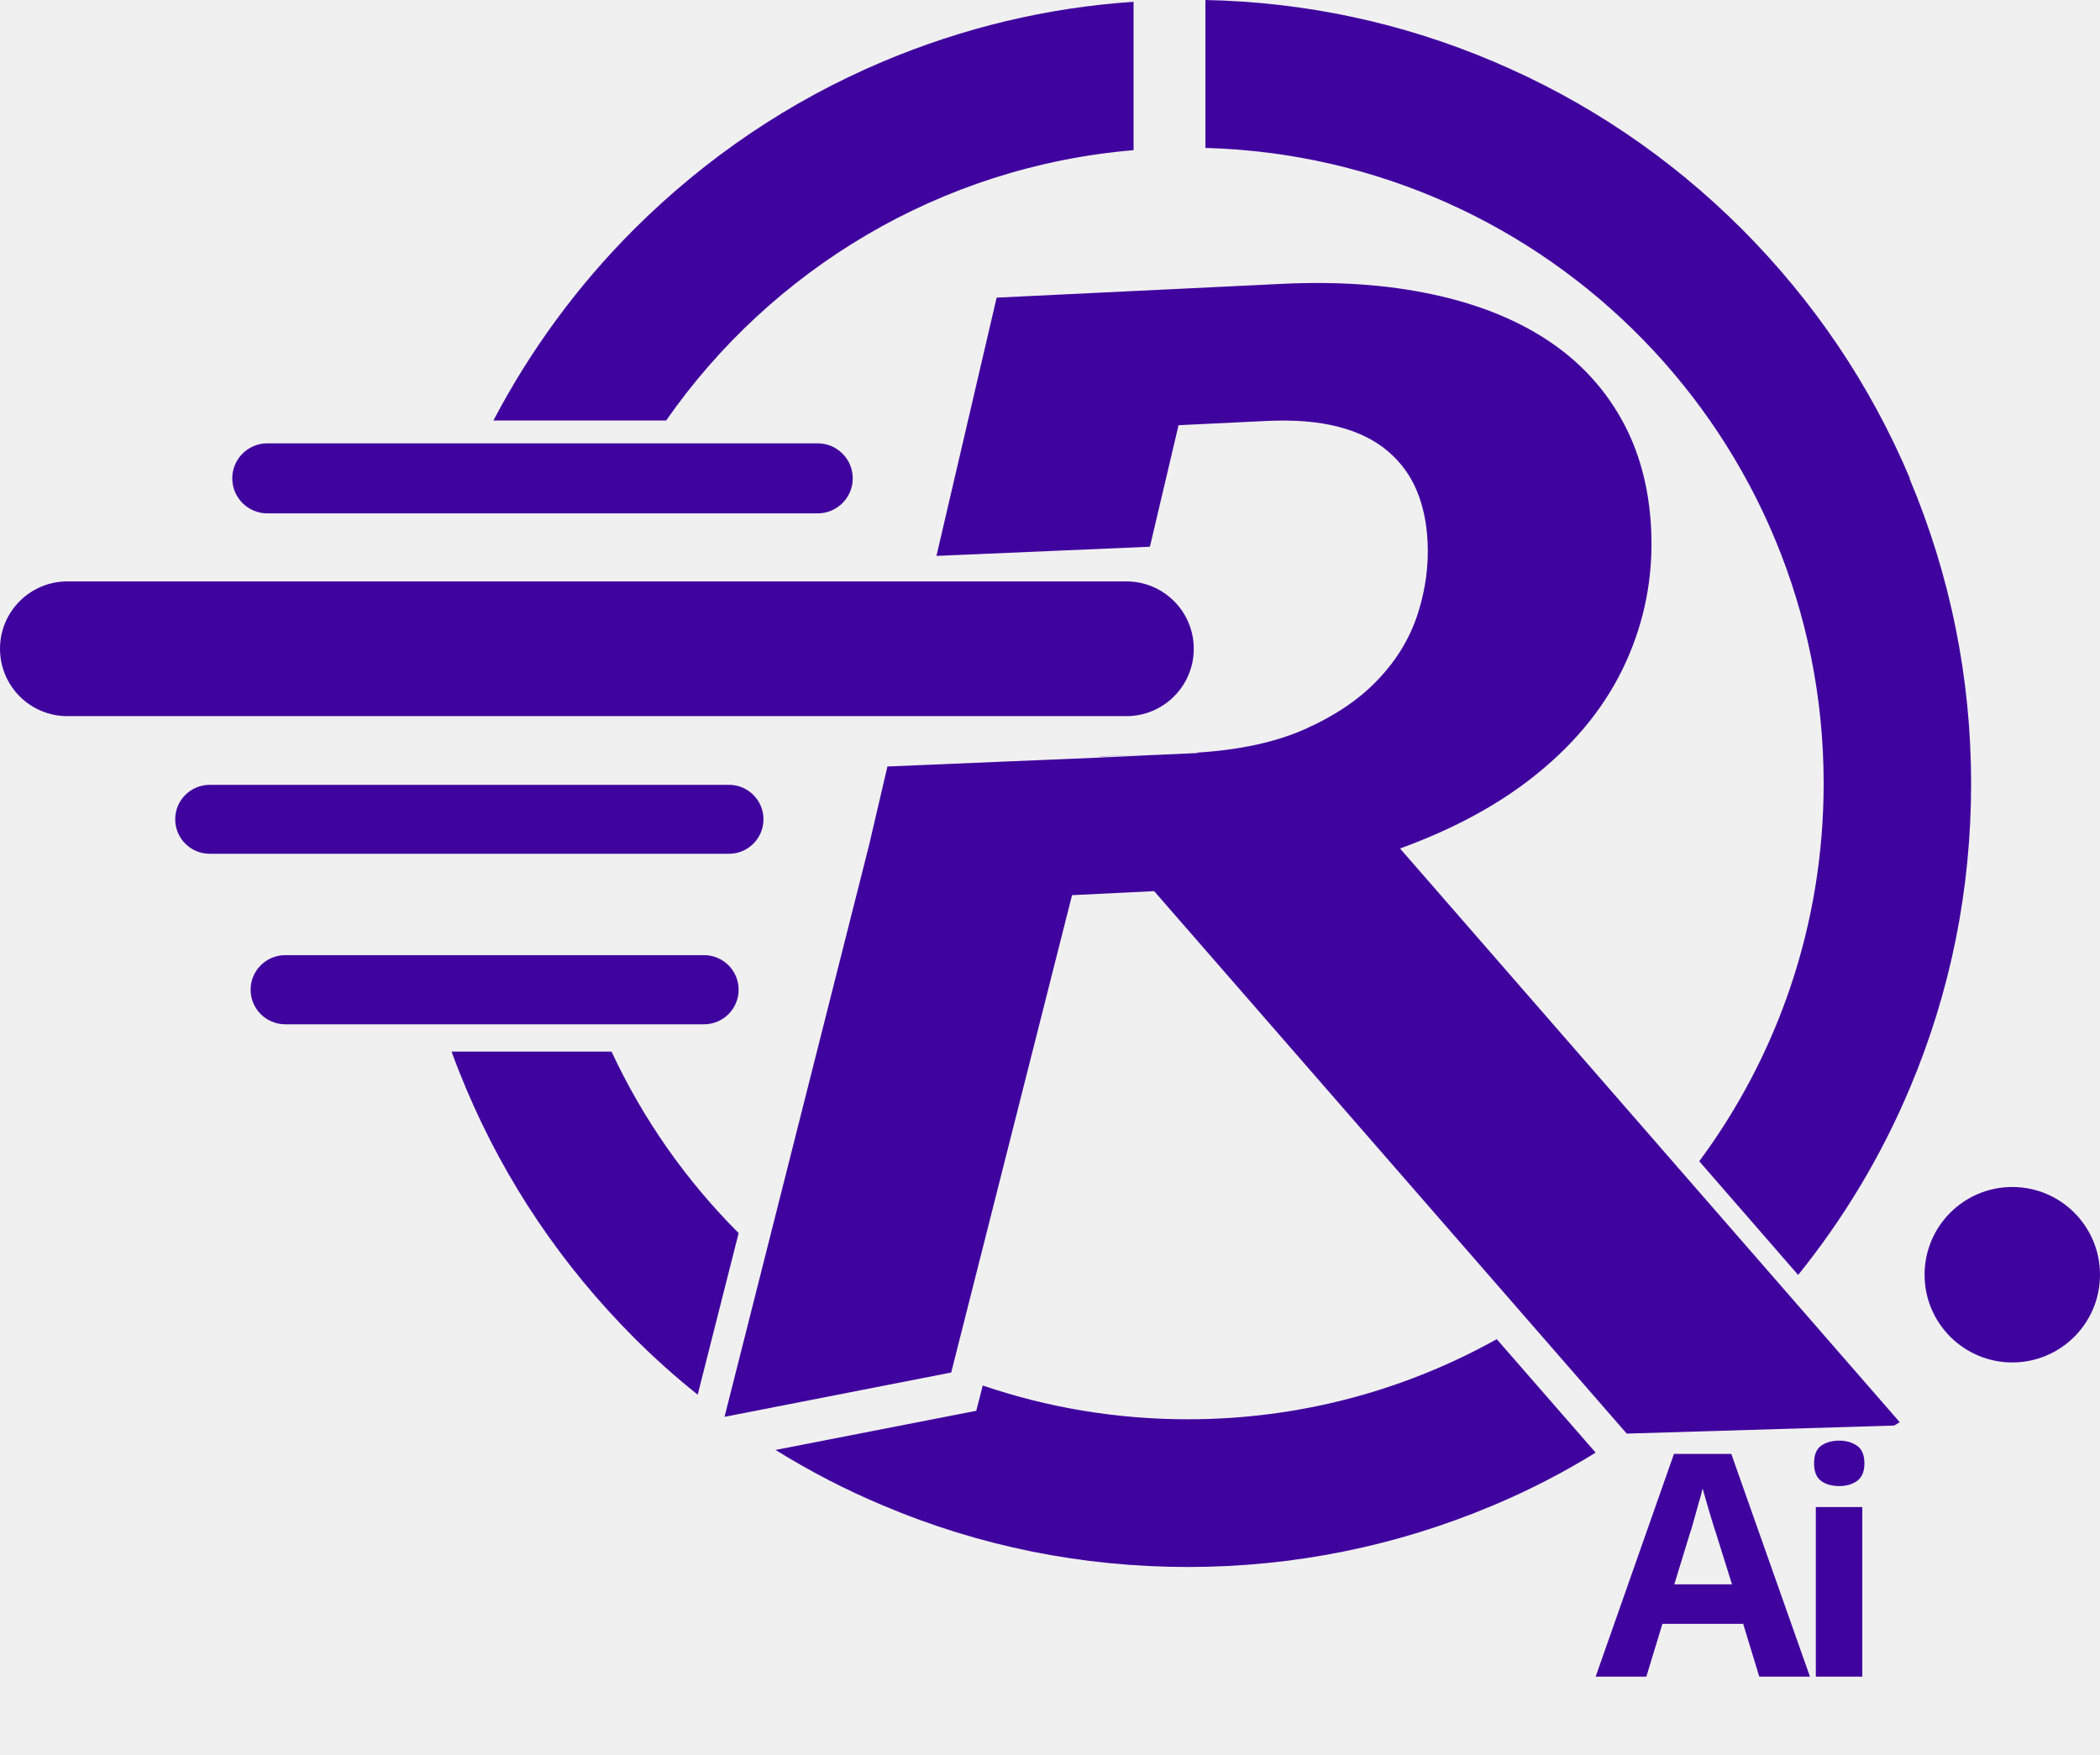
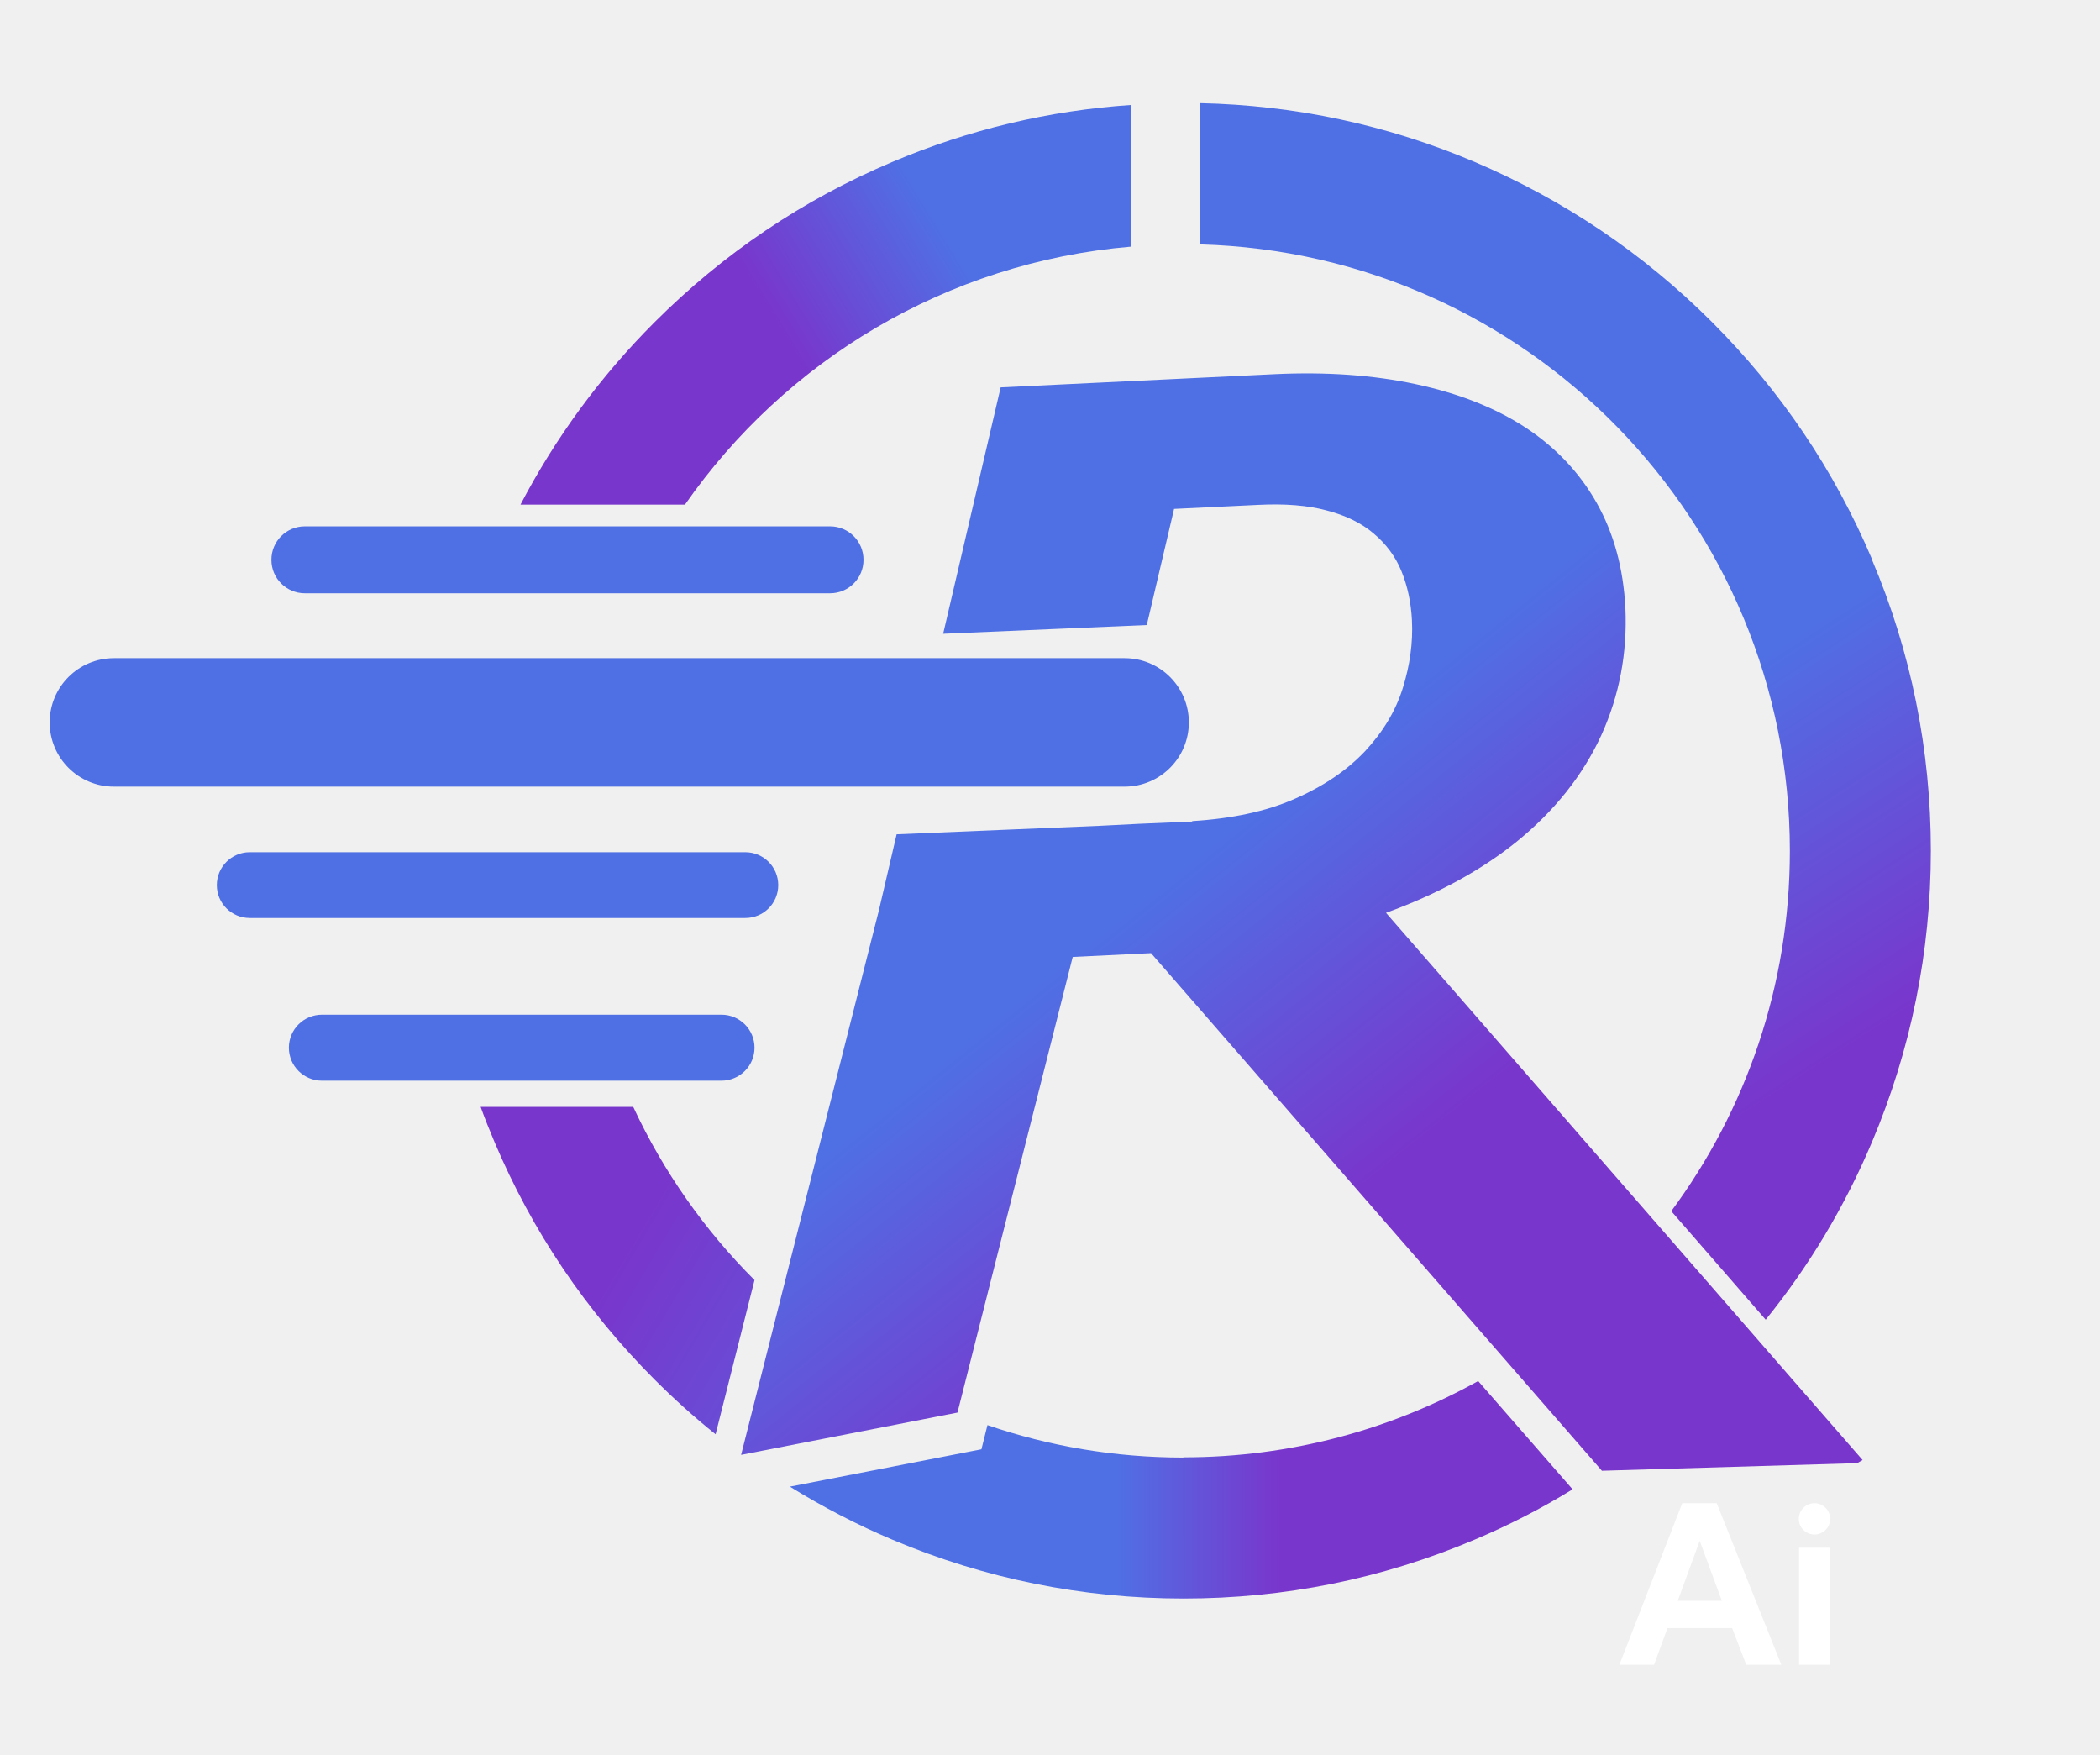
- <svg xmlns="http://www.w3.org/2000/svg" id="Layer_1" data-name="Layer 1" viewBox="0 0 93.85 78.39">
+ <svg xmlns="http://www.w3.org/2000/svg" xmlns:xlink="http://www.w3.org/1999/xlink" id="Layer_1" data-name="Layer 1" viewBox="0 0 93.85 78.39">
+   <defs>
+     <linearGradient id="linear-gradient" x1="39.74" y1="66.57" x2="65.83" y2="66.57" gradientUnits="userSpaceOnUse">
+       <stop offset=".39" stop-color="#4f70e5" />
+       <stop offset=".67" stop-color="#7936cc" />
+     </linearGradient>
+     <linearGradient id="linear-gradient-2" x1="61.79" y1="12.21" x2="94.53" y2="62.85" xlink:href="#linear-gradient" />
+     <linearGradient id="linear-gradient-3" x1="52.57" y1="4.44" x2="26.49" y2="20.3" xlink:href="#linear-gradient" />
+     <linearGradient id="linear-gradient-4" x1="70.28" y1="80.59" x2="7.36" y2="43.25" xlink:href="#linear-gradient" />
+     <linearGradient id="linear-gradient-5" x1="35.89" y1="23.26" x2="72.21" y2="68.53" xlink:href="#linear-gradient" />
+     <linearGradient id="linear-gradient-6" x1="11.27" y1="25.01" x2="41" y2="25.01" gradientUnits="userSpaceOnUse">
+       <stop offset=".33" stop-color="#4f70e5" />
+       <stop offset=".61" stop-color="#4f70e5" />
+     </linearGradient>
+     <linearGradient id="linear-gradient-7" x1=".58" y1="32.28" x2="57.77" y2="32.28" xlink:href="#linear-gradient-6" />
+     <linearGradient id="linear-gradient-8" x1="8.89" y1="39.55" x2="37.06" y2="39.55" xlink:href="#linear-gradient-6" />
+     <linearGradient id="linear-gradient-9" x1="12.24" y1="46.82" x2="35.61" y2="46.82" xlink:href="#linear-gradient-6" />
+   </defs>
  <g>
-     <path d="M53.09,63.42c-3.21,0-6.3-.53-9.17-1.51l-.29,1.13-8.97,1.75c1.53.95,3.13,1.78,4.8,2.48,4.32,1.83,8.91,2.75,13.63,2.75s9.31-.93,13.63-2.75c1.6-.67,3.13-1.46,4.59-2.36l-4.42-5.07c-4.09,2.28-8.79,3.58-13.81,3.58Z" style="fill: #40049e; stroke-width: 0px;" />
-     <path d="M85.35,21.37c-1.76-4.17-4.29-7.91-7.5-11.13-3.21-3.21-6.96-5.74-11.13-7.5-4.08-1.73-8.4-2.65-12.85-2.74v6.61c15.33.42,27.63,12.97,27.63,28.4,0,6.32-2.06,12.16-5.56,16.88l4.42,5.08c2.04-2.53,3.71-5.31,4.98-8.32,1.83-4.32,2.75-8.91,2.75-13.63s-.93-9.31-2.75-13.63Z" style="fill: #40049e; stroke-width: 0px;" />
-     <circle cx="89.93" cy="56.96" r="3.92" style="fill: #40049e; stroke-width: 0px;" />
-     <path d="M50.66,6.7V.08c-3.87.26-7.62,1.16-11.2,2.67-4.17,1.76-7.91,4.29-11.13,7.5-2.53,2.53-4.63,5.4-6.28,8.54h7.68s.02,0,.04,0c4.7-6.74,12.24-11.35,20.89-12.08Z" style="fill: #40049e; stroke-width: 0px;" />
-     <path d="M20.83,48.64c1.76,4.17,4.29,7.91,7.5,11.13.91.91,1.86,1.76,2.85,2.55l1.83-7.22c-2.34-2.34-4.27-5.08-5.68-8.11h-7.15c.2.55.42,1.1.65,1.65Z" style="fill: #40049e; stroke-width: 0px;" />
-     <polygon points="49.17 33.81 51.03 33.72 49.17 33.8 49.17 33.81" style="fill: #40049e; stroke-width: 0px;" />
-     <path d="M62.58,37.91c2.42-.88,4.46-1.99,6.12-3.34,1.79-1.45,3.11-3.11,3.96-4.98.85-1.87,1.23-3.85,1.13-5.95-.09-1.87-.54-3.52-1.35-4.95-.81-1.43-1.92-2.6-3.33-3.52-1.41-.92-3.12-1.6-5.11-2.02-2-.43-4.21-.58-6.63-.47l-12.83.62-2.69,11.54,9.54-.41,1.28-5.43,3.94-.19c1.25-.06,2.31.03,3.2.26.89.23,1.62.59,2.2,1.08.58.49,1.01,1.07,1.3,1.76.29.69.45,1.46.49,2.31.05,1.05-.09,2.11-.43,3.18-.34,1.07-.92,2.05-1.76,2.94-.83.89-1.94,1.64-3.31,2.25-1.31.58-2.91.92-4.79,1.04v.02s-2.47.11-2.47.11l-1.86.09h0s-9.52.4-9.52.4l-.83,3.55-6.45,25.51,10.13-1.98,5.4-21.33,3.67-.18,21.12,24.24,11.95-.36.25-.15-22.31-25.61Z" style="fill: #40049e; stroke-width: 0px;" />
-     <rect x="10.38" y="19.81" width="27.73" height="3.13" rx="1.57" ry="1.57" style="fill: #40049e; stroke-width: 0px;" />
-     <rect x="0" y="25.98" width="53.35" height="6.02" rx="3.01" ry="3.01" style="fill: #40049e; stroke-width: 0px;" />
-     <rect x="7.83" y="35.07" width="26.29" height="3.08" rx="1.54" ry="1.54" style="fill: #40049e; stroke-width: 0px;" />
-     <rect x="11.2" y="42.68" width="21.81" height="3.09" rx="1.55" ry="1.55" style="fill: #40049e; stroke-width: 0px;" />
+     <path d="M52.88,65.13c-3.06,0-6.01-.51-8.75-1.45l-.27,1.08-8.56,1.67c1.46.9,2.99,1.7,4.58,2.37,4.12,1.74,8.5,2.63,13.01,2.63s8.88-.88,13.01-2.63c1.52-.64,2.98-1.39,4.38-2.25l-4.22-4.84c-3.9,2.17-8.39,3.41-13.17,3.41Z" style="fill: url(#linear-gradient); stroke-width: 0px;" />
+     <path d="M83.67,25.01c-1.68-3.98-4.09-7.55-7.16-10.62-3.07-3.07-6.64-5.47-10.62-7.16-3.89-1.65-8.02-2.53-12.26-2.62v6.31c14.63.4,26.36,12.38,26.36,27.1,0,6.03-1.97,11.6-5.3,16.1l4.22,4.85c1.95-2.41,3.54-5.07,4.75-7.94,1.74-4.12,2.63-8.5,2.63-13.01s-.88-8.88-2.63-13.01Z" style="fill: url(#linear-gradient-2); stroke-width: 0px;" />
+     <path d="M50.56,11.01v-6.32c-3.69.25-7.27,1.1-10.69,2.55-3.98,1.68-7.55,4.09-10.62,7.16-2.42,2.42-4.42,5.15-5.99,8.15h7.32s.02,0,.03,0c4.48-6.43,11.68-10.83,19.94-11.53Z" style="fill: url(#linear-gradient-3); stroke-width: 0px;" />
+     <path d="M22.1,51.03c1.68,3.98,4.09,7.55,7.16,10.62.87.87,1.77,1.68,2.72,2.44l1.74-6.89c-2.23-2.23-4.07-4.84-5.42-7.74h-6.82c.19.53.4,1.05.62,1.57Z" style="fill: url(#linear-gradient-4); stroke-width: 0px;" />
+     <polygon points="49.14 36.88 50.91 36.79 49.14 36.87 49.14 36.88" style="fill: none; stroke-width: 0px;" />
+     <path d="M61.94,40.79c2.31-.84,4.25-1.9,5.84-3.18,1.7-1.38,2.96-2.97,3.78-4.75.81-1.78,1.17-3.68,1.08-5.68-.09-1.79-.52-3.36-1.29-4.72-.77-1.36-1.84-2.48-3.18-3.36-1.35-.88-2.97-1.52-4.88-1.93-1.9-.41-4.01-.56-6.33-.45l-12.24.59-2.57,11.01,9.1-.39,1.22-5.19,3.76-.18c1.19-.06,2.21.02,3.06.25.85.22,1.55.56,2.1,1.03.55.46.97,1.02,1.24,1.68.27.66.43,1.39.47,2.2.05,1-.09,2.01-.41,3.03-.32,1.02-.88,1.95-1.68,2.81-.8.85-1.85,1.57-3.16,2.14-1.25.55-2.78.88-4.57.99v.02s-2.36.1-2.36.1l-1.77.09h0s-9.08.38-9.08.38l-.79,3.39-6.16,24.34,9.67-1.89,5.15-20.36,3.5-.17,20.15,23.13,11.41-.34.24-.14-21.29-24.44Z" style="fill: url(#linear-gradient-5); stroke-width: 0px;" />
+     <rect x="12.13" y="23.52" width="26.46" height="2.99" rx="1.49" ry="1.49" style="fill: url(#linear-gradient-6); stroke-width: 0px;" />
+     <rect x="2.22" y="29.41" width="50.91" height="5.74" rx="2.87" ry="2.87" style="fill: url(#linear-gradient-7); stroke-width: 0px;" />
+     <rect x="9.69" y="38.08" width="25.09" height="2.94" rx="1.47" ry="1.47" style="fill: url(#linear-gradient-8); stroke-width: 0px;" />
+     <rect x="12.91" y="45.34" width="20.81" height="2.95" rx="1.48" ry="1.48" style="fill: url(#linear-gradient-9); stroke-width: 0px;" />
  </g>
-   <text transform="translate(71.31 74.92)" style="fill: #40049e; font-family: MyriadConceptRoman-Semibold, 'Myriad Variable Concept'; font-size: 13.88px; font-variation-settings: 'wght' 600, 'wdth' 100; font-weight: 600;">
-     <tspan x="0" y="0" style="letter-spacing: 0em;">A</tspan>
-     <tspan x="8.76" y="0">i</tspan>
-   </text>
+   <g>
+     <path d="M79.63,74.39h-1.59l-.63-1.64h-2.89l-.6,1.64h-1.55l2.81-7.22h1.54l2.89,7.22ZM76.95,71.53l-.99-2.68-.98,2.68h1.97Z" style="fill: #fff; stroke-width: 0px;" />
+     <rect x="80.4" y="69.16" width="1.38" height="5.23" style="fill: #fff; stroke-width: 0px;" />
+     <circle cx="81.09" cy="67.87" r=".7" style="fill: #fff; stroke-width: 0px;" />
+   </g>
</svg>
